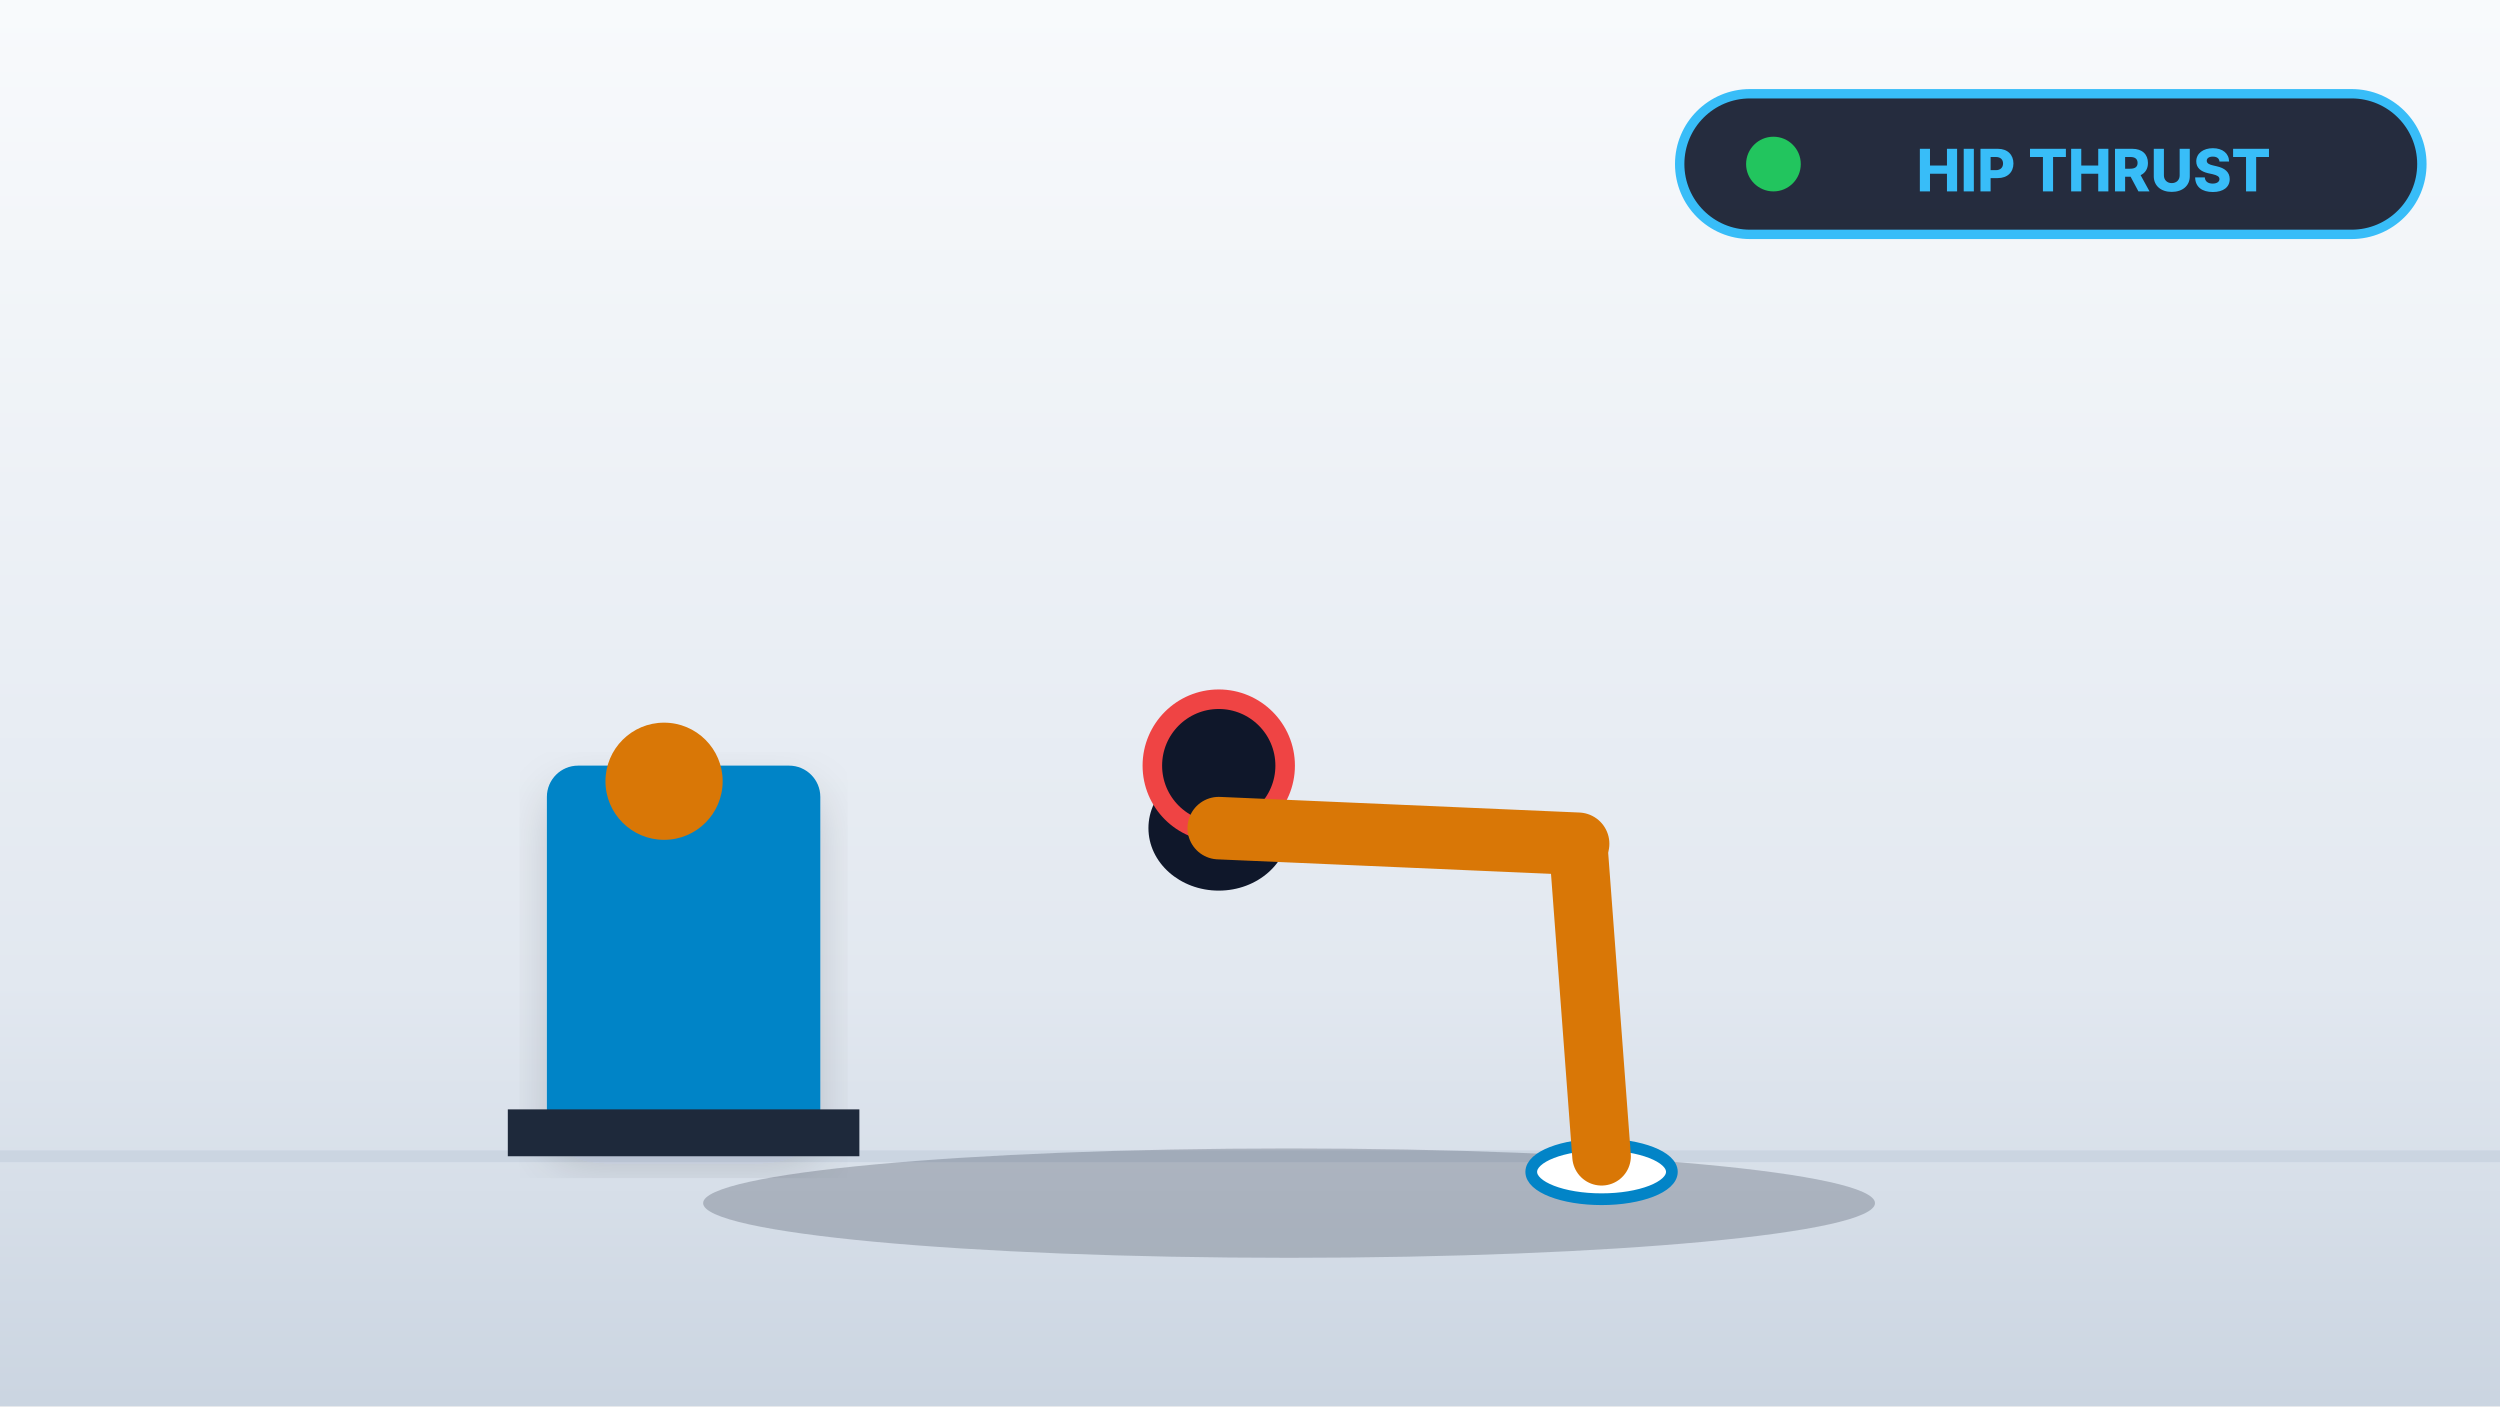
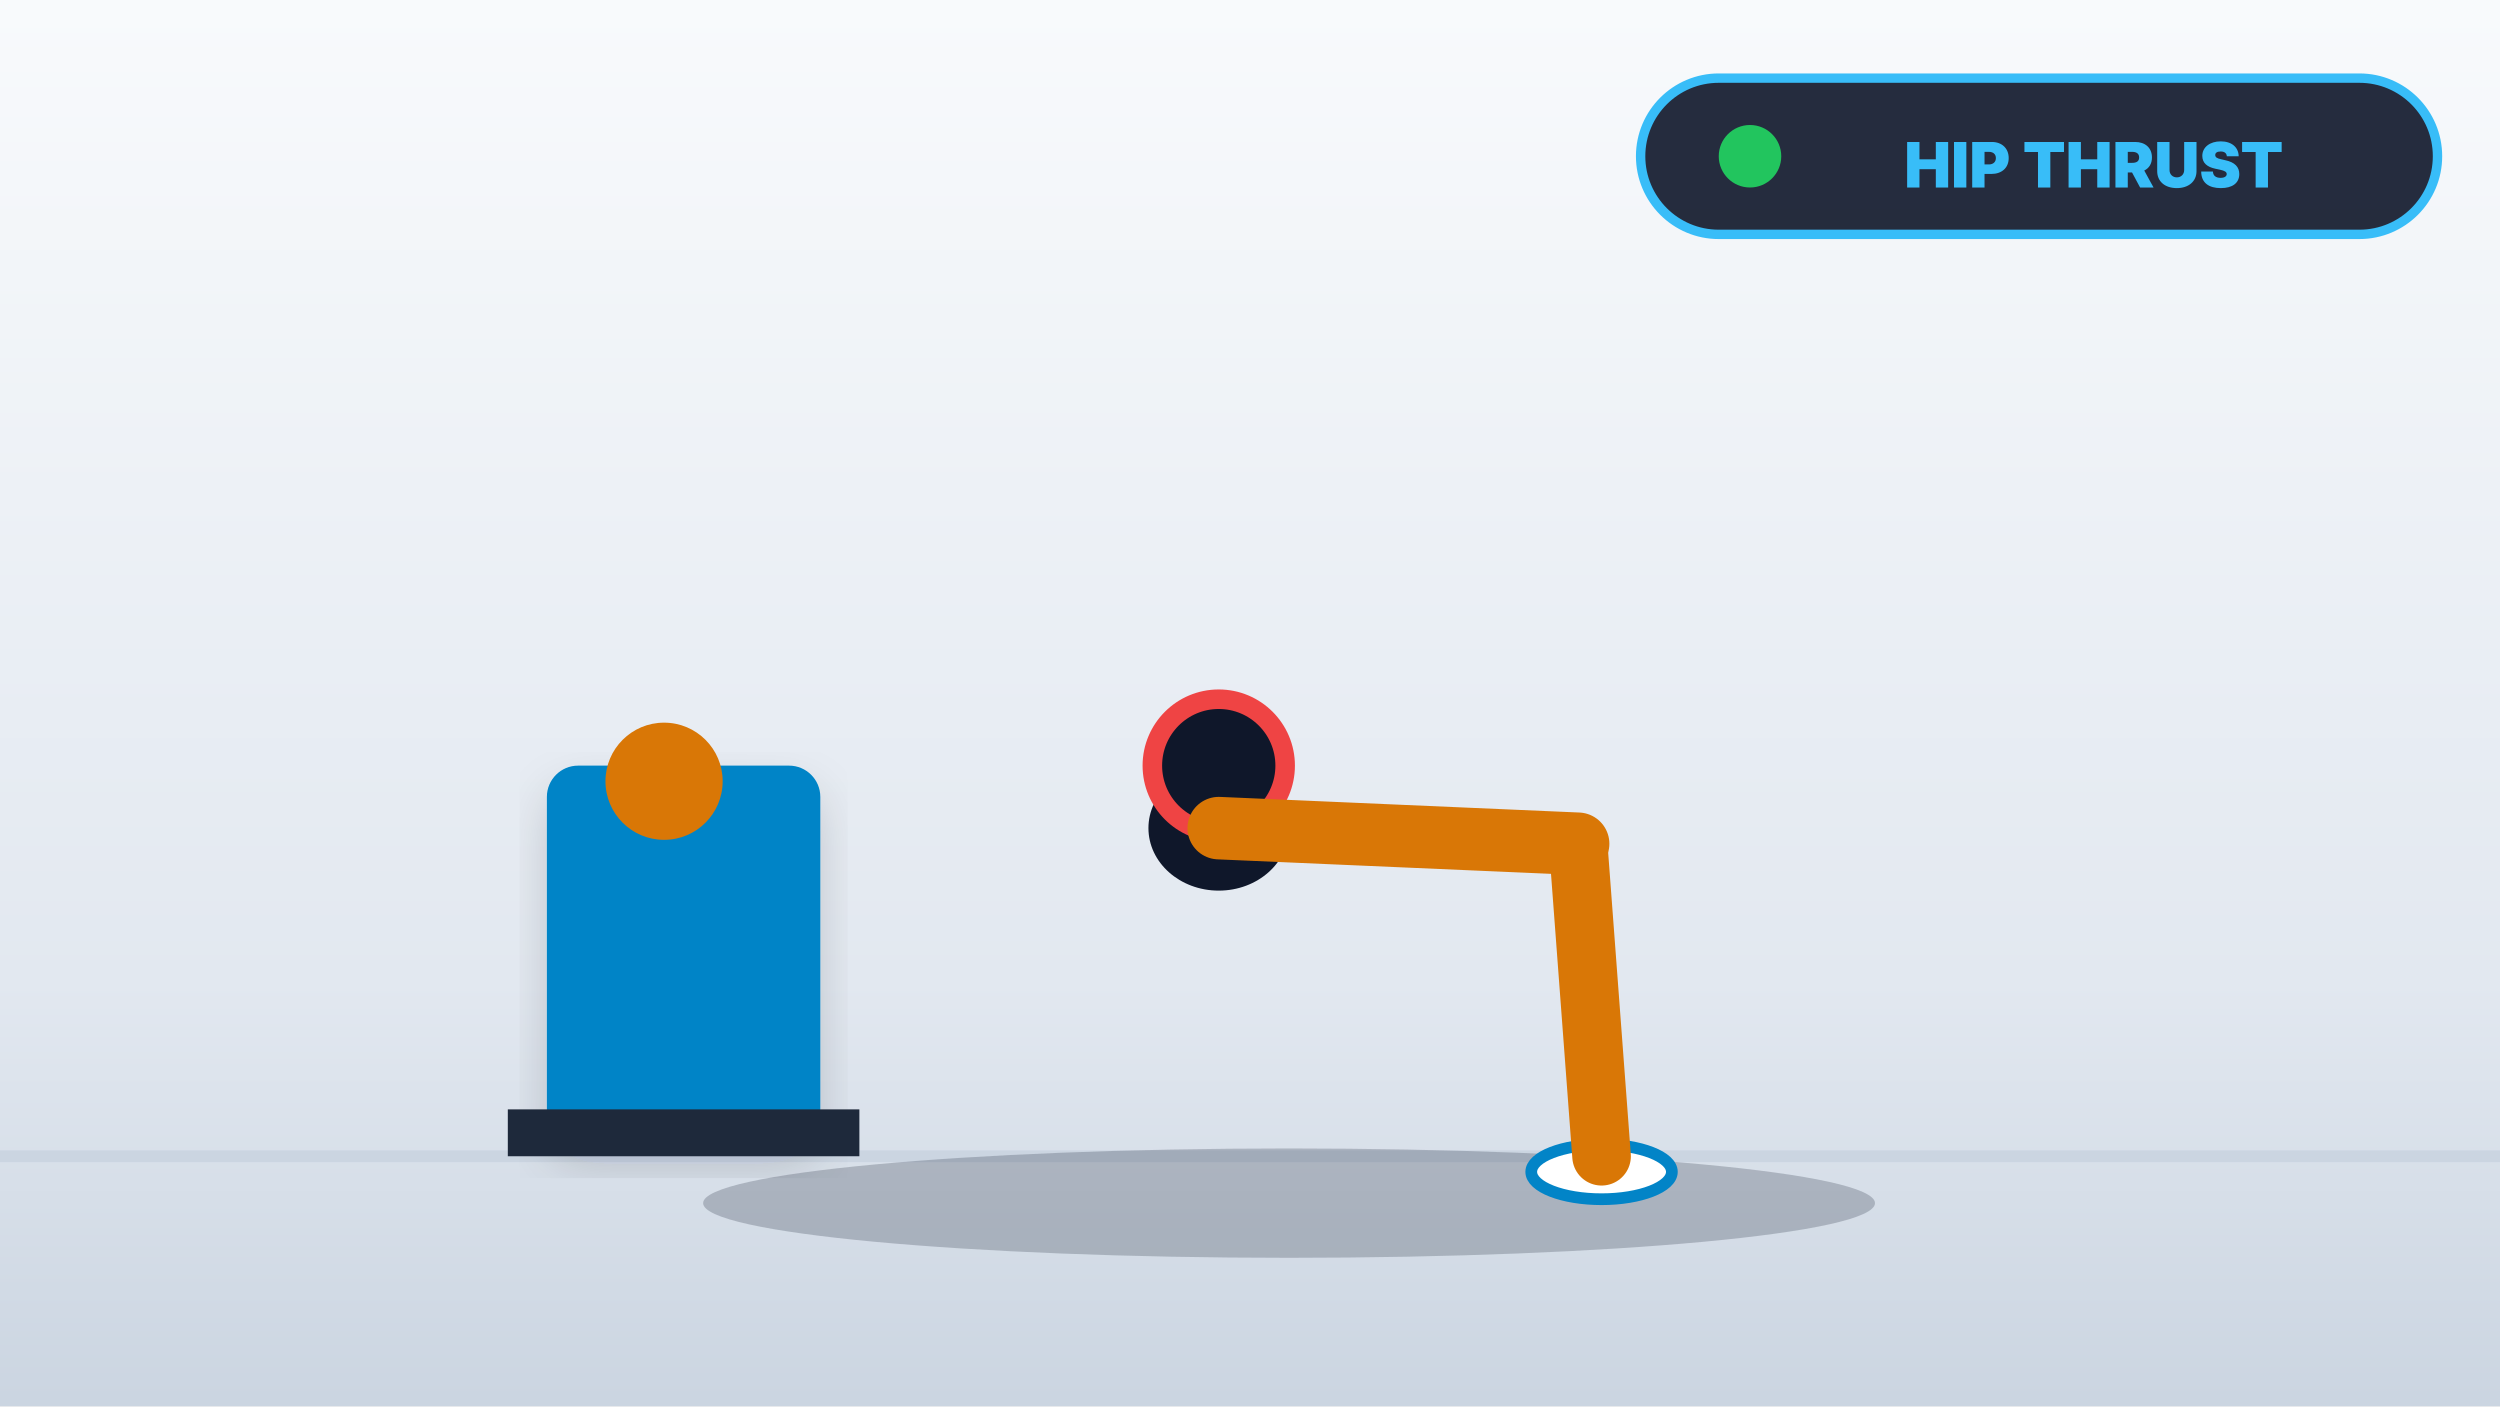
<svg xmlns="http://www.w3.org/2000/svg" viewBox="0 0 320 180" width="100%" height="100%" preserveAspectRatio="xMidYMid meet">
  <defs>
    <linearGradient id="gymFloor" x1="0" y1="0" x2="0" y2="1">
      <stop offset="0%" stop-color="#f8fafc" />
      <stop offset="70%" stop-color="#e2e8f0" />
      <stop offset="100%" stop-color="#cbd5e1" />
    </linearGradient>
    <linearGradient id="poleGrad" x1="0" y1="0" x2="1" y2="0">
      <stop offset="0%" stop-color="#1e293b" />
      <stop offset="100%" stop-color="#475569" />
    </linearGradient>
    <linearGradient id="machGrad" x1="0" y1="0" x2="1" y2="0">
      <stop offset="0%" stop-color="#1e293b" />
      <stop offset="100%" stop-color="#334155" />
    </linearGradient>
    <linearGradient id="kitGrad" x1="0" y1="0" x2="1" y2="1">
      <stop offset="0%" stop-color="#1e3a8a" />
      <stop offset="100%" stop-color="#0f172a" />
    </linearGradient>
    <filter id="dropShadow" x="-10%" y="-10%" width="120%" height="120%">
      <feDropShadow dx="0" dy="3" stdDeviation="3" flood-color="#0f172a" flood-opacity="0.16" />
    </filter>
    <filter id="glowCyan" x="-20%" y="-20%" width="140%" height="140%">
      <feGaussianBlur stdDeviation="3" result="blur" />
      <feMerge>
        <feMergeNode in="blur" />
        <feMergeNode in="SourceGraphic" />
      </feMerge>
    </filter>
  </defs>
  <rect width="320" height="180" fill="url(#gymFloor)" />
  <line x1="0" y1="148" x2="320" y2="148" stroke="#cbd5e1" stroke-width="1.5" />
+   <g transform="translate(210, 10)">
+     <rect x="0" y="0" width="102" height="20" rx="10" fill="#0f172a" fill-opacity="0.9" stroke="#38bdf8" stroke-width="1.2" />
+     <circle cx="14" cy="10" r="4" fill="#22c55e">
+       <animate attributeName="opacity" values="1; 0.2; 1" dur="0.9s" repeatCount="indefinite" />
+       <animate attributeName="r" values="3.5; 5; 3.5" dur="0.9s" repeatCount="indefinite" />
+     </circle>
+     <text x="58" y="14" fill="#38bdf8" font-size="8" font-family="-apple-system, sans-serif" font-weight="900" text-anchor="middle">HIP THRUST</text>
+   </g>
  <rect x="70" y="98" width="35" height="48" rx="4" fill="#0284c7" filter="url(#dropShadow)" />
  <rect x="65" y="142" width="45" height="6" fill="#1e293b" />
  <ellipse cx="165" cy="154" rx="75" ry="7" fill="#0f172a" opacity="0.22" />
  <ellipse cx="205" cy="150" rx="9" ry="3.5" fill="#ffffff" stroke="#0284c7" stroke-width="1.5" />
  <line x1="205" y1="148" x2="202" y2="108" stroke="#d97706" stroke-width="7.5" stroke-linecap="round" />
  <g>
-     <animateTransform attributeName="transform" type="rotate" values="18 95 106; 0 95 106; 0 95 106; 18 95 106" keyTimes="0; 0.42; 0.65; 1" dur="2.7s" repeatCount="indefinite" />
+     <animateTransform attributeName="transform" type="rotate" values="22 95 106; 0 95 106; 0 95 106; 22 95 106" keyTimes="0; 0.42; 0.65; 1" dur="2.6s" repeatCount="indefinite" />
    <path d="M95,106 L154,106" stroke="url(#kitGrad)" stroke-width="13" stroke-linecap="round" />
    <circle cx="85" cy="100" r="7.5" fill="#d97706" />
    <ellipse cx="156" cy="106" rx="9" ry="8" fill="#0f172a" />
    <circle cx="156" cy="98" r="8.5" fill="#0f172a" stroke="#ef4444" stroke-width="2.5" />
    <line x1="156" y1="106" x2="202" y2="108" stroke="#d97706" stroke-width="8" stroke-linecap="round" />
  </g>
-   <g transform="translate(215, 12)">
-     <rect x="0" y="0" width="95" height="18" rx="9" fill="#0f172a" fill-opacity="0.9" stroke="#38bdf8" stroke-width="1.2" />
-     <circle cx="12" cy="9" r="3.5" fill="#22c55e">
-       <animate attributeName="opacity" values="1; 0.2; 1" dur="1.1s" repeatCount="indefinite" />
-     </circle>
-     <text x="53" y="12.5" fill="#38bdf8" font-size="7.5" font-family="-apple-system, sans-serif" font-weight="800" text-anchor="middle">HIP THRUST</text>
-   </g>
</svg>
